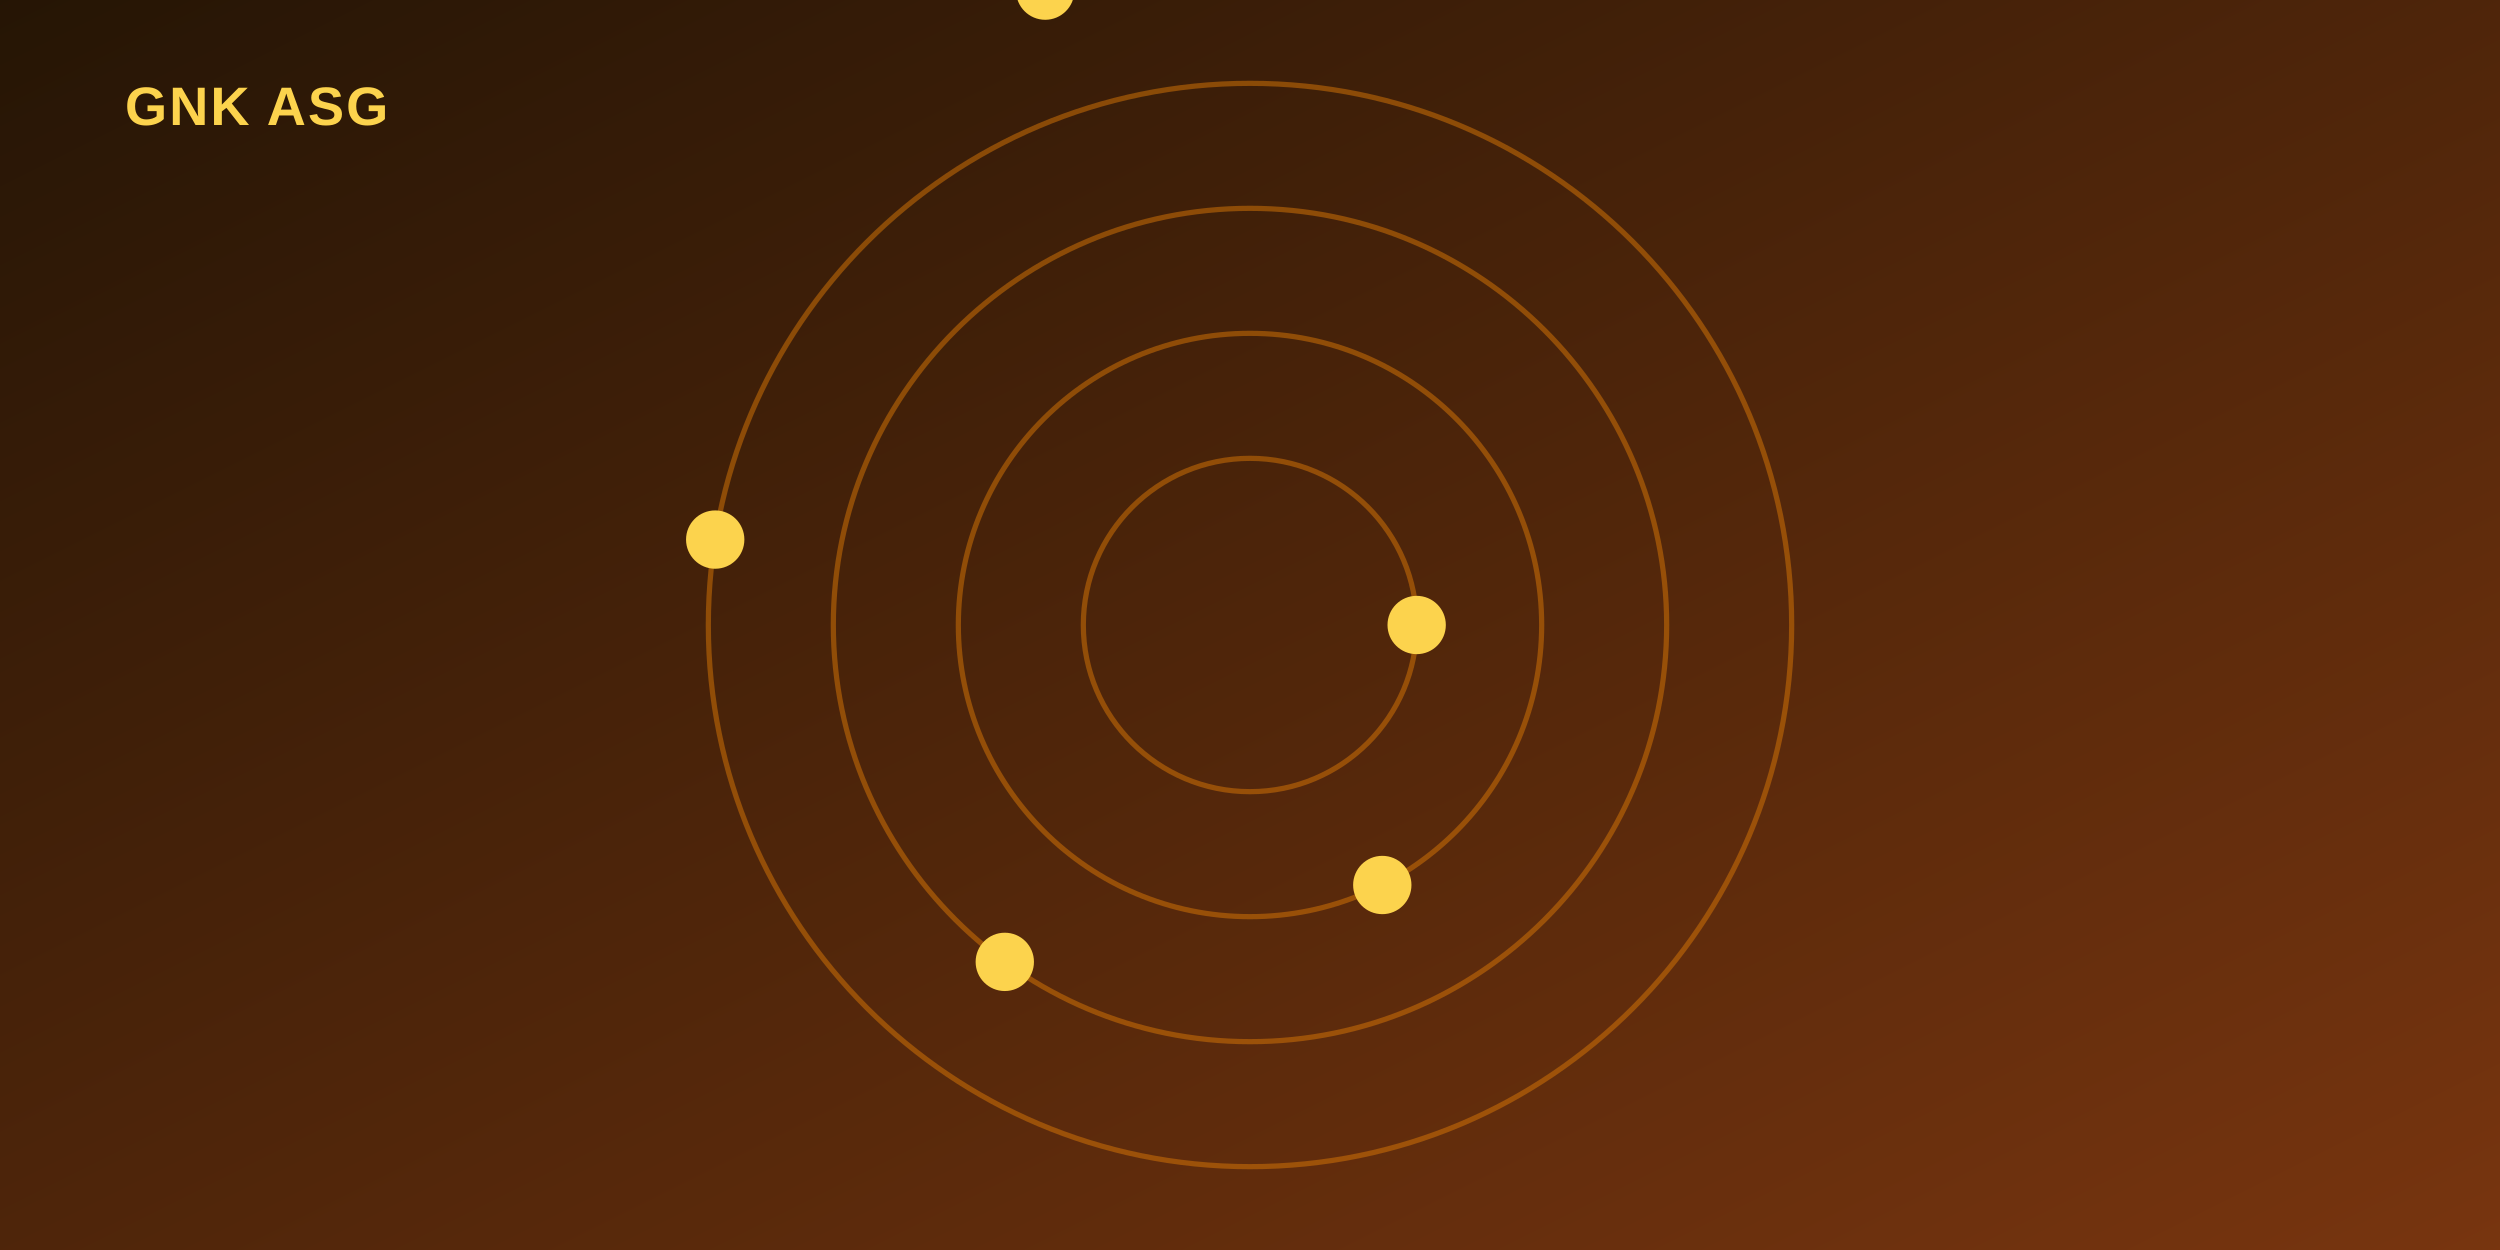
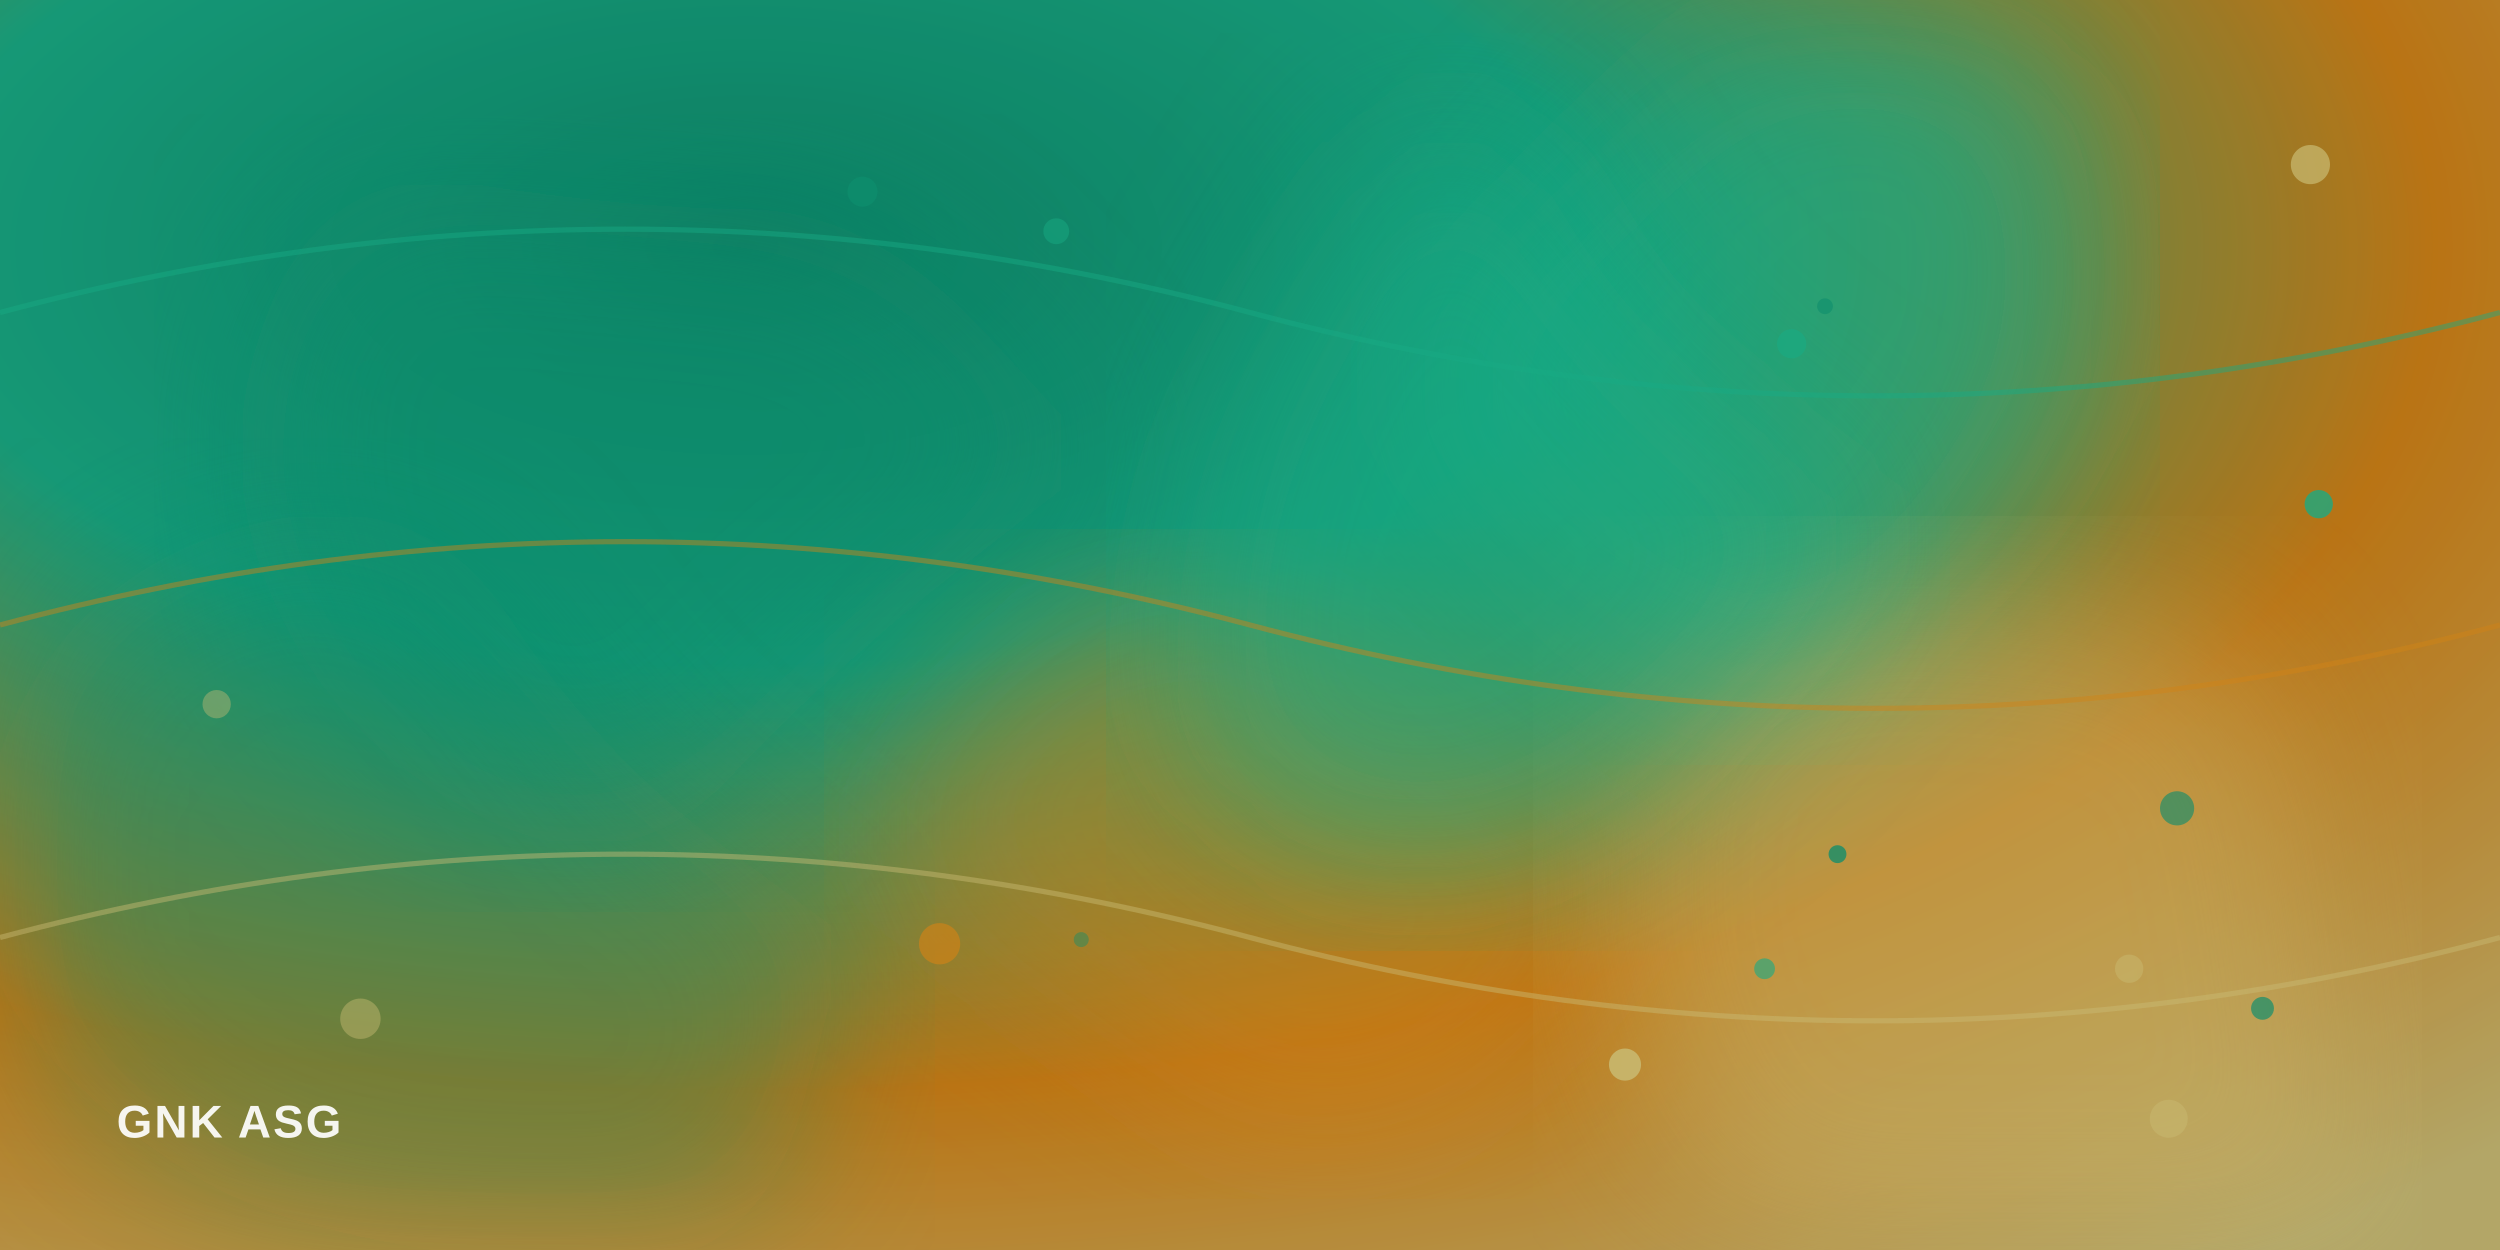
<svg xmlns="http://www.w3.org/2000/svg" viewBox="0 0 1200 600" role="img" aria-labelledby="t9 d9">
  <defs>
-     <linearGradient id="g9" x1="0" y1="0" x2="1" y2="1">
-       <stop stop-color="#251505" />
-       <stop offset="1" stop-color="#78350f" />
-     </linearGradient>
+     <radialGradient id="bg9" cx="30%" cy="20%" r="100%">
+       <stop offset="0%" stop-color="#10ac84" />
+       <stop offset="33%" stop-color="#1dd1a1" />
+       <stop offset="67%" stop-color="#ff9f1a" />
+       <stop offset="100%" stop-color="#f6e58d" />
+     </radialGradient>
+     <filter id="blur9">
+       <feGaussianBlur stdDeviation="38" />
+     </filter>
  </defs>
-   <rect width="1200" height="600" fill="url(#g9)" />
-   <g>
-     <circle cx="600" cy="300" r="80" fill="none" stroke="#d97706" stroke-width="2.5" opacity="0.5" />
-     <circle cx="600" cy="300" r="140" fill="none" stroke="#d97706" stroke-width="2.5" opacity="0.5" />
-     <circle cx="600" cy="300" r="200" fill="none" stroke="#d97706" stroke-width="2.5" opacity="0.5" />
-     <circle cx="600" cy="300" r="260" fill="none" stroke="#d97706" stroke-width="2.5" opacity="0.5" />
-     <circle cx="680.0" cy="300.0" r="14" fill="#fcd34d" />
-     <circle cx="663.5" cy="424.8" r="14" fill="#fcd34d" />
-     <circle cx="482.3" cy="461.7" r="14" fill="#fcd34d" />
-     <circle cx="343.3" cy="259.0" r="14" fill="#fcd34d" />
-     <circle cx="501.7" cy="-4.5" r="14" fill="#fcd34d" />
-   </g>
-   <text x="60" y="60" fill="#fcd34d" font-family="Arial" font-size="26" font-weight="700" letter-spacing="1">GNK ASG</text>
+   <rect width="1200" height="600" fill="#0a0a12" />
+   <rect width="1200" height="600" fill="url(#bg9)" opacity="0.88" />
+   <path d="M528.5,220.0 Q528.5,220.0 464.4,270.1 Q400.2,320.2 350.1,373.4 Q300.0,426.5 231.2,392.1 Q162.3,357.7 131.6,288.8 Q100.9,220.0 129.1,148.7 Q157.3,77.3 228.7,88.6 Q300.0,99.8 359.4,100.5 Q418.8,101.2 473.7,160.6 Z" fill="#10ac84" opacity="0.49" filter="url(#blur9)" />
+   <path d="M1004.2,180.0 Q1004.2,180.0 976.1,229.0 Q948.1,278.1 899.0,314.8 Q850.0,351.5 797.3,318.4 Q744.6,285.4 701.6,232.7 Q658.5,180.0 706.4,132.1 Q754.2,84.2 802.1,39.0 Q850.0,-6.1 926.1,10.9 Q1002.2,27.8 1003.2,103.9 Z" fill="#1dd1a1" opacity="0.59" filter="url(#blur9)" />
+   <path d="M796.9,420.0 Q796.9,420.0 755.8,477.3 Q714.6,534.6 657.3,545.7 Q600.0,556.8 563.8,524.6 Q527.6,492.4 468.6,456.2 Q409.6,420.0 446.3,361.5 Q483.0,303.0 541.5,286.3 Q600.0,269.7 640.9,303.9 Q681.9,338.1 739.4,379.1 Z" fill="#ff9f1a" opacity="0.45" filter="url(#blur9)" />
+   <path d="M1113.1,450.0 Q1113.1,450.0 1125.5,544.0 Q1137.9,637.9 1044.0,646.4 Q950.0,654.8 883.9,618.5 Q817.8,582.2 789.6,516.1 Q761.5,450.0 776.8,371.1 Q792.1,292.1 871.1,286.2 Q950.0,280.2 1020.0,295.2 Q1089.9,310.1 1101.5,380.0 Z" fill="#f6e58d" opacity="0.44" filter="url(#blur9)" />
+   <path d="M406.7,450.0 Q406.7,450.0 384.9,531.6 Q363.2,613.2 281.6,608.0 Q200.0,602.7 141.0,585.4 Q81.9,568.1 25.6,509.0 Q-30.8,450.0 -1.0,364.4 Q28.8,278.8 114.4,253.7 Q200.0,228.6 243.8,295.5 Q287.6,362.4 347.1,406.2 Z" fill="#10ac84" opacity="0.39" filter="url(#blur9)" />
+   <path d="M902.1,250.0 Q902.1,250.0 857.5,306.5 Q813.0,363.0 756.5,398.4 Q700.0,433.8 631.4,410.5 Q562.9,387.1 564.7,318.6 Q566.6,250.0 586.0,202.7 Q605.4,155.4 652.7,86.3 Q700.0,17.2 742.9,90.7 Q785.8,164.2 843.9,207.1 Z" fill="#1dd1a1" opacity="0.55" filter="url(#blur9)" />
+   <path d="M0 150 Q 300 70 600 150 T 1200 150" stroke="#1dd1a1" stroke-width="2.5" fill="none" opacity="0.45" />
+   <path d="M0 300 Q 300 220 600 300 T 1200 300" stroke="#ff9f1a" stroke-width="2.5" fill="none" opacity="0.45" />
+   <path d="M0 450 Q 300 370 600 450 T 1200 450" stroke="#f6e58d" stroke-width="2.5" fill="none" opacity="0.45" />
+   <circle cx="104" cy="338" r="6.8" fill="#f6e58d" opacity="0.41" />
+   <circle cx="507" cy="111" r="6.2" fill="#1dd1a1" opacity="0.46" />
+   <circle cx="451" cy="453" r="9.9" fill="#ff9f1a" opacity="0.64" />
+   <circle cx="876" cy="147" r="3.8" fill="#10ac84" opacity="0.57" />
+   <circle cx="1041" cy="537" r="9.1" fill="#f6e58d" opacity="0.44" />
+   <circle cx="847" cy="465" r="5.0" fill="#1dd1a1" opacity="0.60" />
+   <circle cx="1109" cy="79" r="9.4" fill="#f6e58d" opacity="0.69" />
+   <circle cx="780" cy="511" r="7.7" fill="#f6e58d" opacity="0.82" />
+   <circle cx="414" cy="92" r="7.2" fill="#10ac84" opacity="0.76" />
+   <circle cx="178" cy="180" r="7.3" fill="#10ac84" opacity="0.71" />
+   <circle cx="1022" cy="465" r="6.8" fill="#f6e58d" opacity="0.44" />
+   <circle cx="1045" cy="388" r="8.2" fill="#10ac84" opacity="0.61" />
+   <circle cx="882" cy="410" r="4.3" fill="#10ac84" opacity="0.76" />
+   <circle cx="1113" cy="242" r="6.8" fill="#1dd1a1" opacity="0.77" />
+   <circle cx="1086" cy="484" r="5.5" fill="#10ac84" opacity="0.67" />
+   <circle cx="173" cy="489" r="9.7" fill="#f6e58d" opacity="0.44" />
+   <circle cx="860" cy="165" r="7.0" fill="#1dd1a1" opacity="0.59" />
+   <circle cx="519" cy="451" r="3.6" fill="#10ac84" opacity="0.42" />
+   <rect width="1200" height="600" fill="#000" opacity="0.18" />
+   <text x="56" y="546" fill="#ffffff" font-family="Arial" font-size="22" font-weight="800" letter-spacing="1" opacity="0.92">GNK ASG</text>
</svg>
